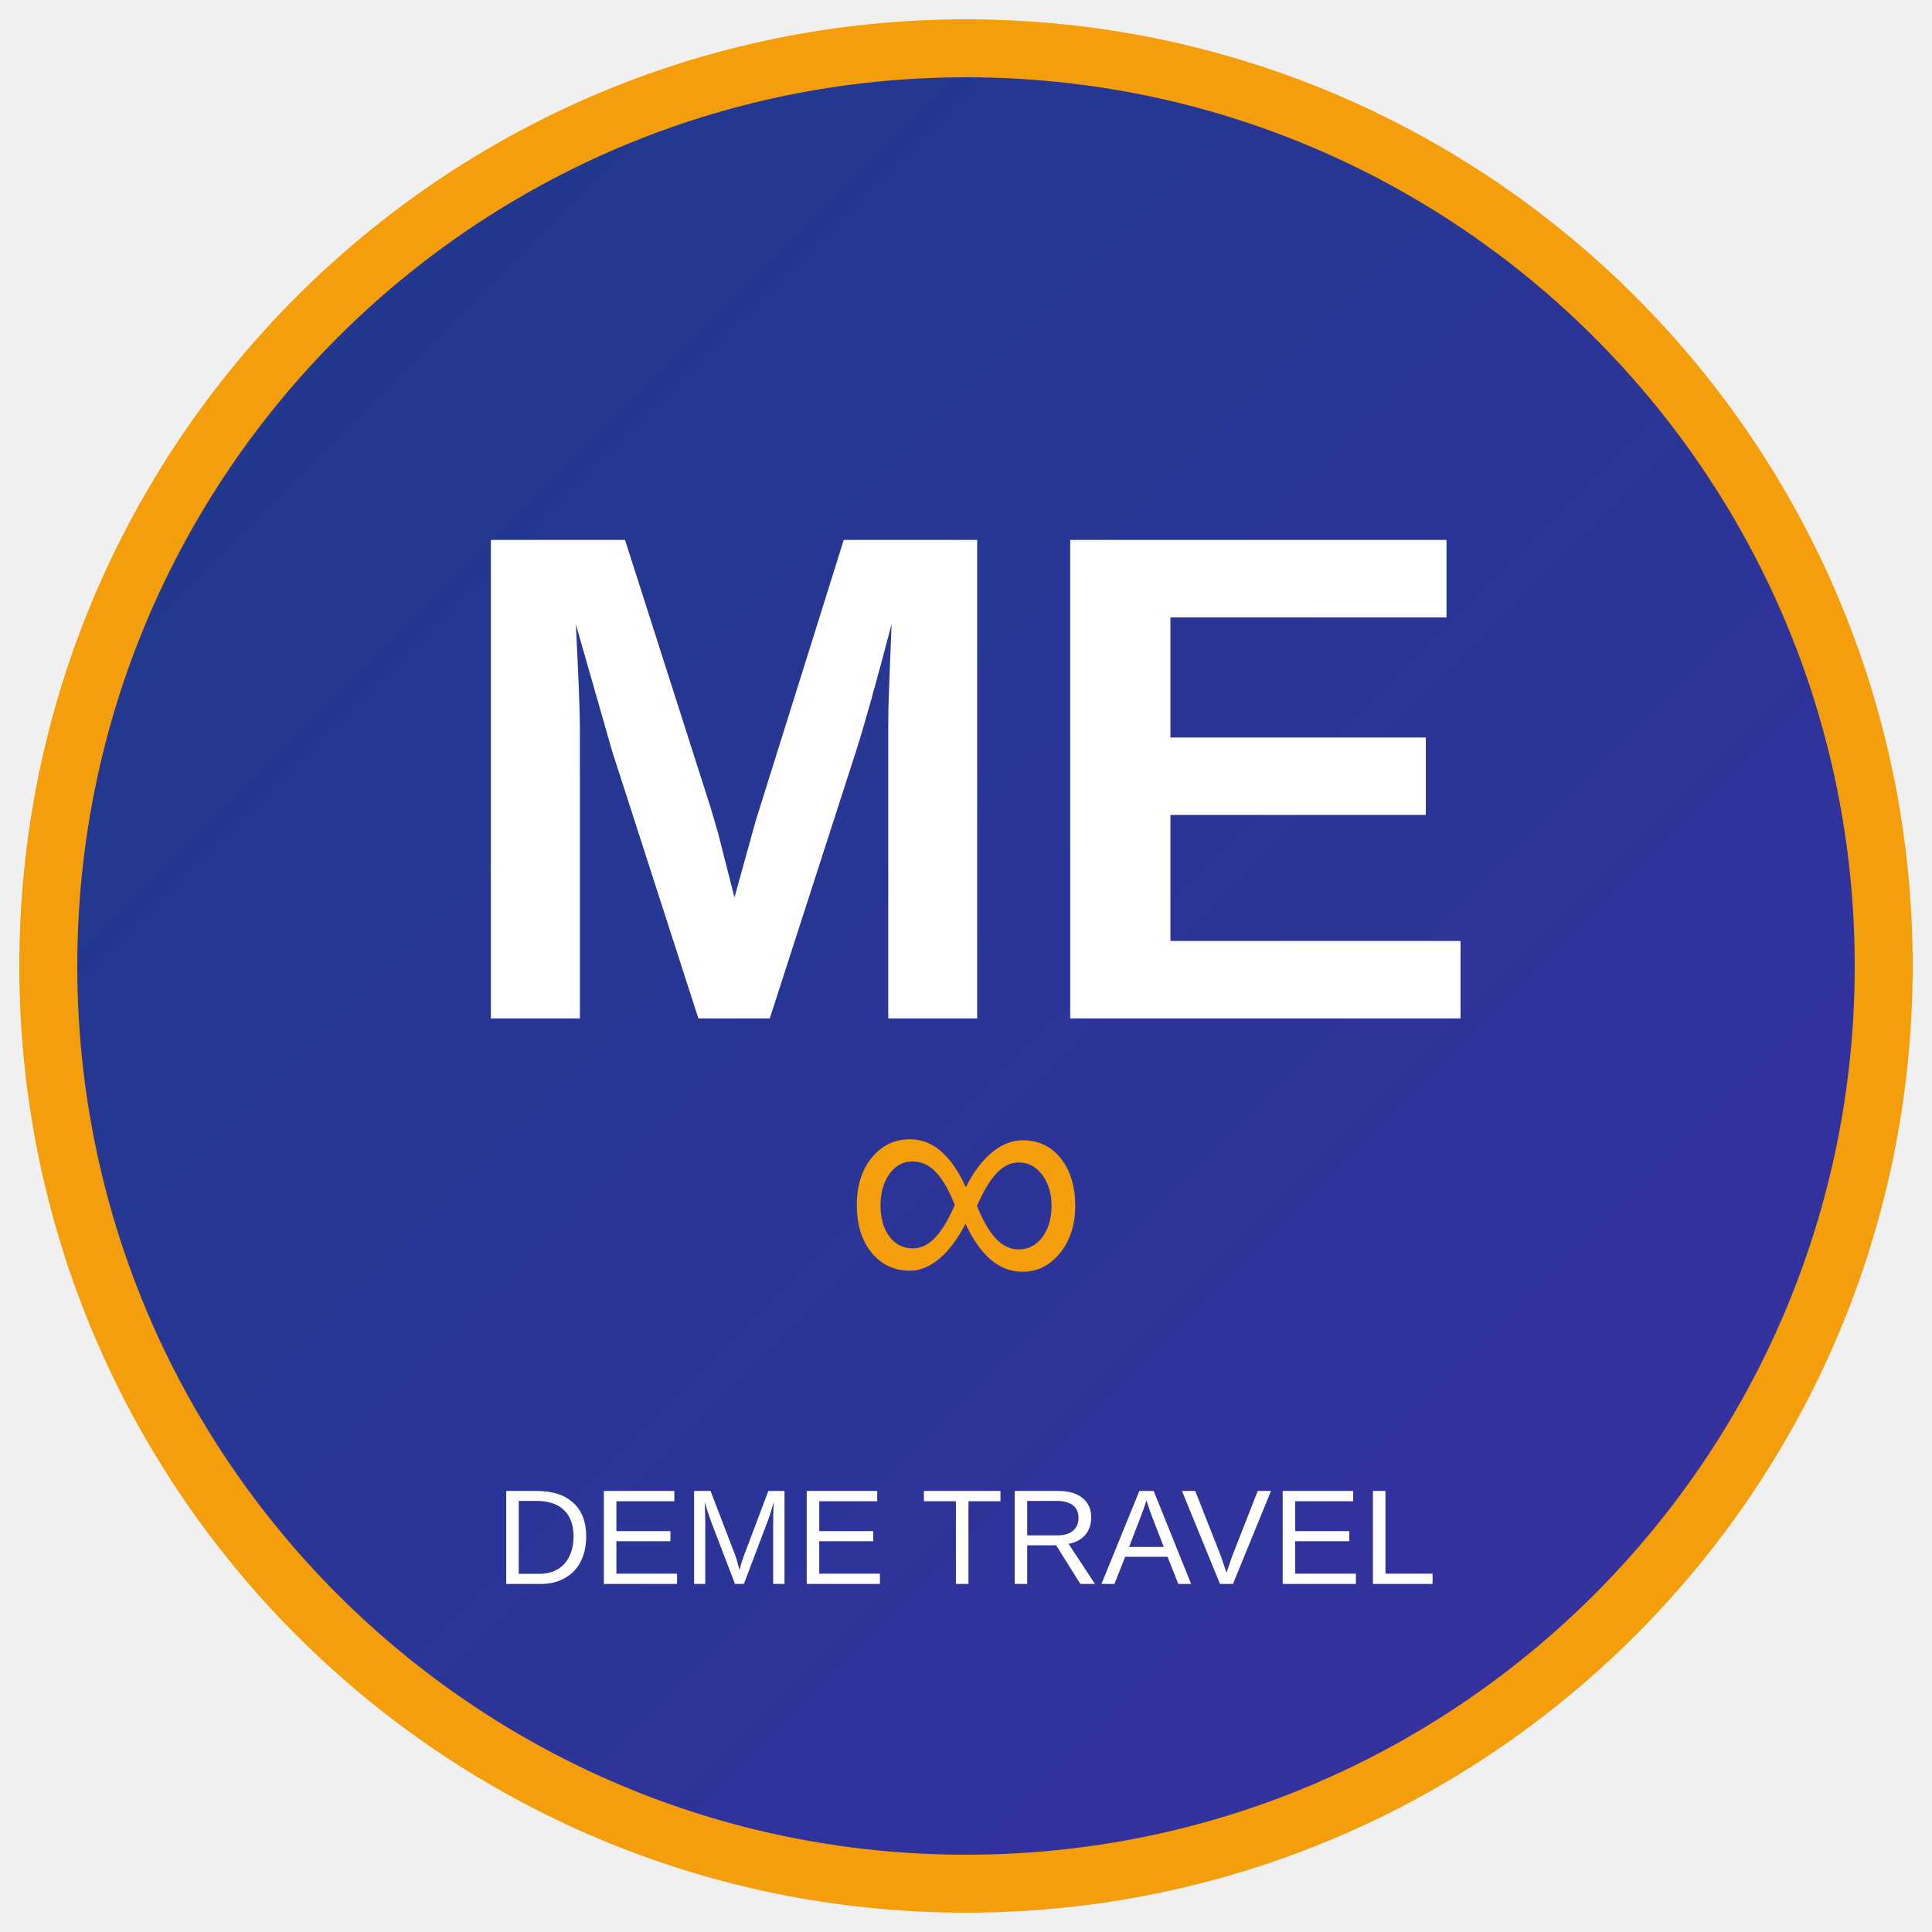
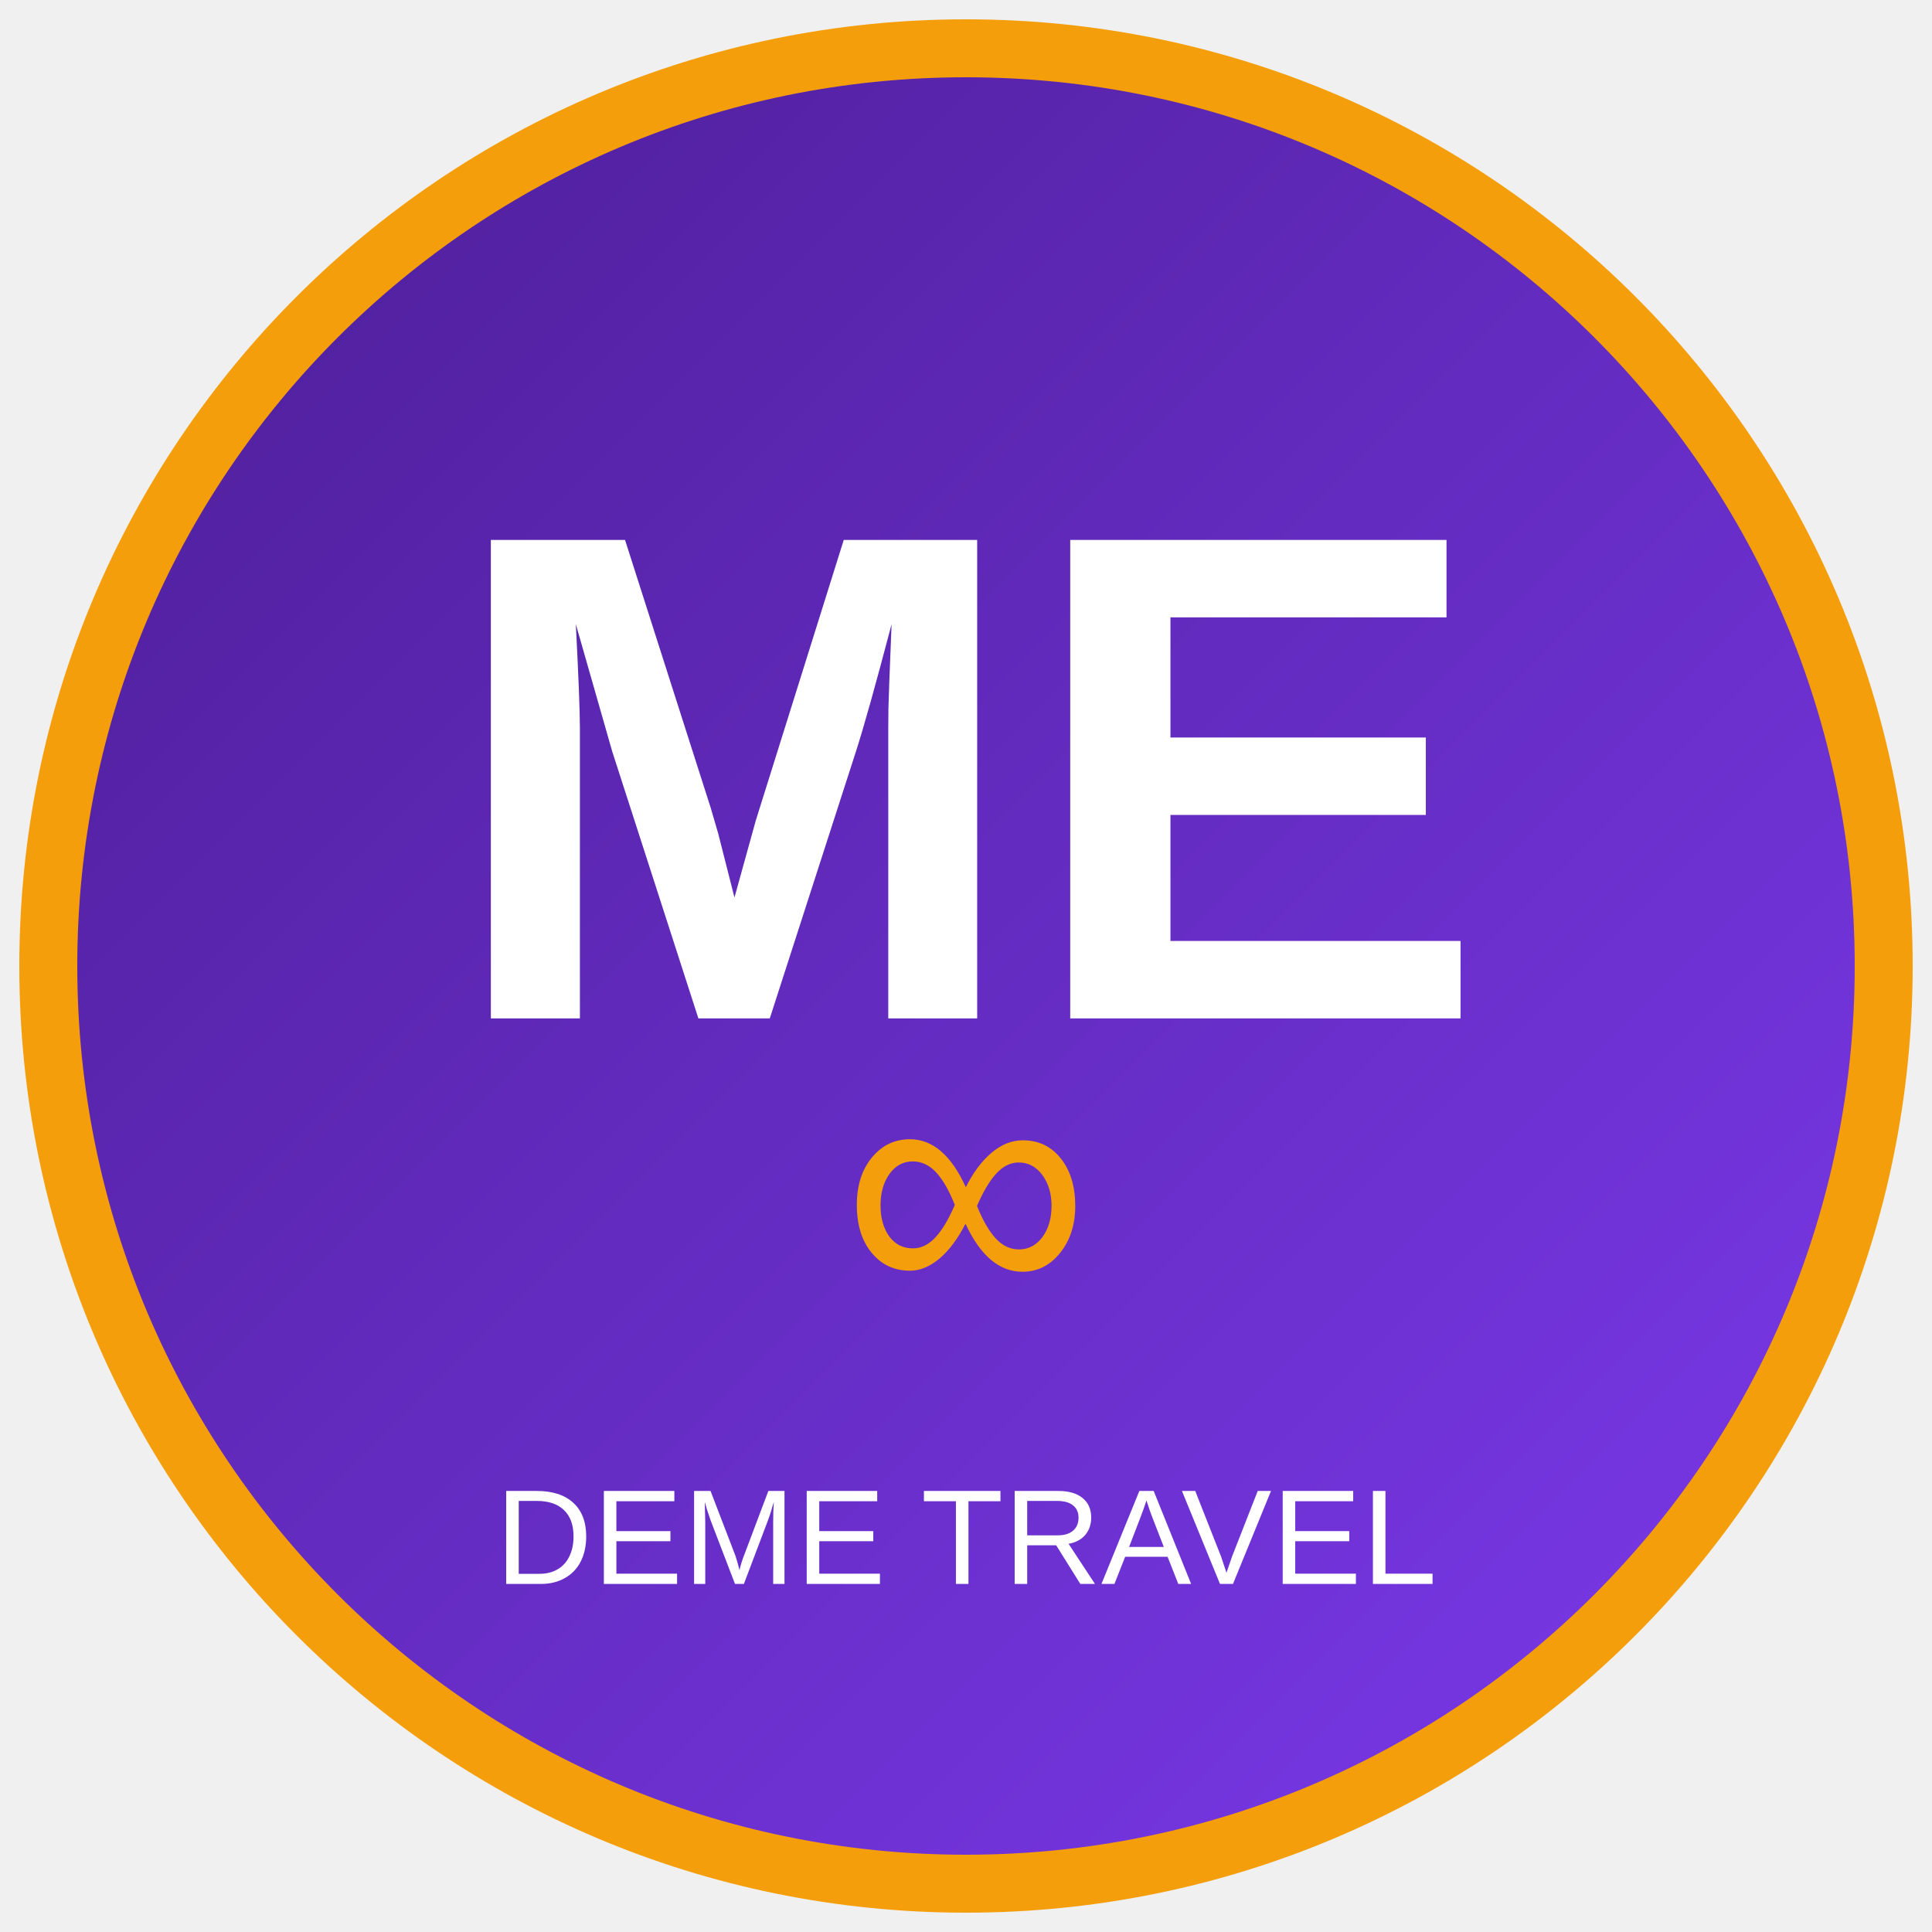
<svg xmlns="http://www.w3.org/2000/svg" viewBox="0 0 200 200" width="200" height="200">
  <defs>
    <style>
      .logo-text { font-family: 'Arial', sans-serif; font-weight: bold; }
      .infinity { font-family: 'Arial', sans-serif; }
      .bottom-text { font-family: 'Arial', sans-serif; font-size: 14px; }
    </style>
    <linearGradient id="grad1" x1="0%" y1="0%" x2="100%" y2="100%">
-       <stop offset="0%" style="stop-color:#1e3a8a;stop-opacity:1" />
-       <stop offset="100%" style="stop-color:#3730a3;stop-opacity:1" />
+       <stop offset="0%" style="stop-color:#4c1d95;stop-opacity:1" />
+       <stop offset="100%" style="stop-color:#7c3aed;stop-opacity:1" />
    </linearGradient>
  </defs>
  <circle cx="100" cy="100" r="95" fill="url(#grad1)" stroke="#f59e0b" stroke-width="6" />
  <text x="100" y="85" class="logo-text" font-size="72" fill="white" text-anchor="middle" dominant-baseline="middle">ME</text>
  <text x="100" y="125" class="infinity" font-size="36" fill="#f59e0b" text-anchor="middle" dominant-baseline="middle">∞</text>
  <text x="100" y="160" class="bottom-text" fill="white" text-anchor="middle" dominant-baseline="middle">DEME TRAVEL</text>
</svg>
